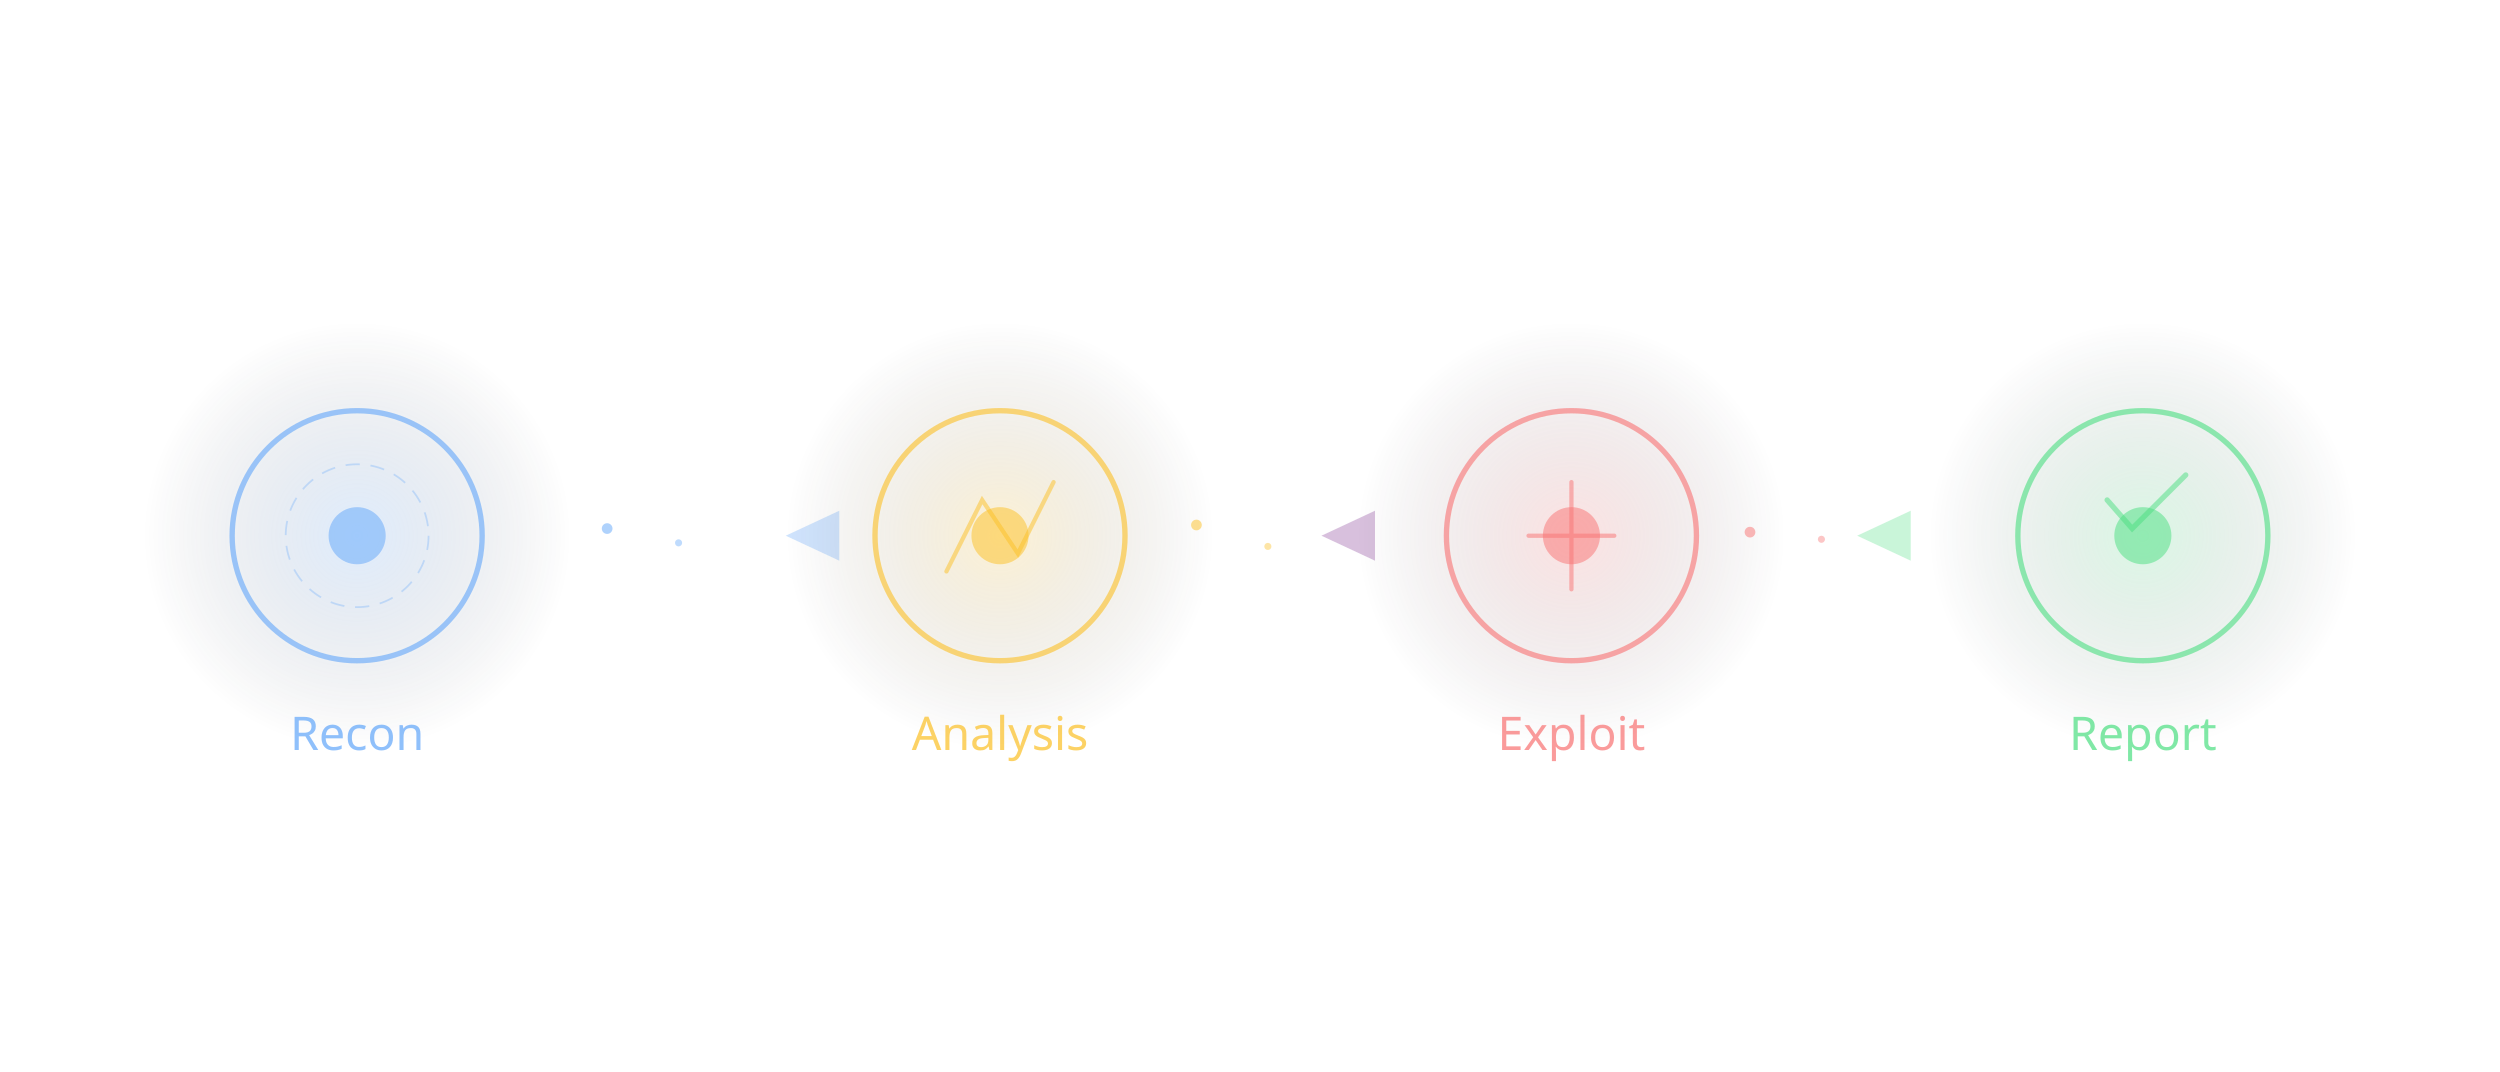
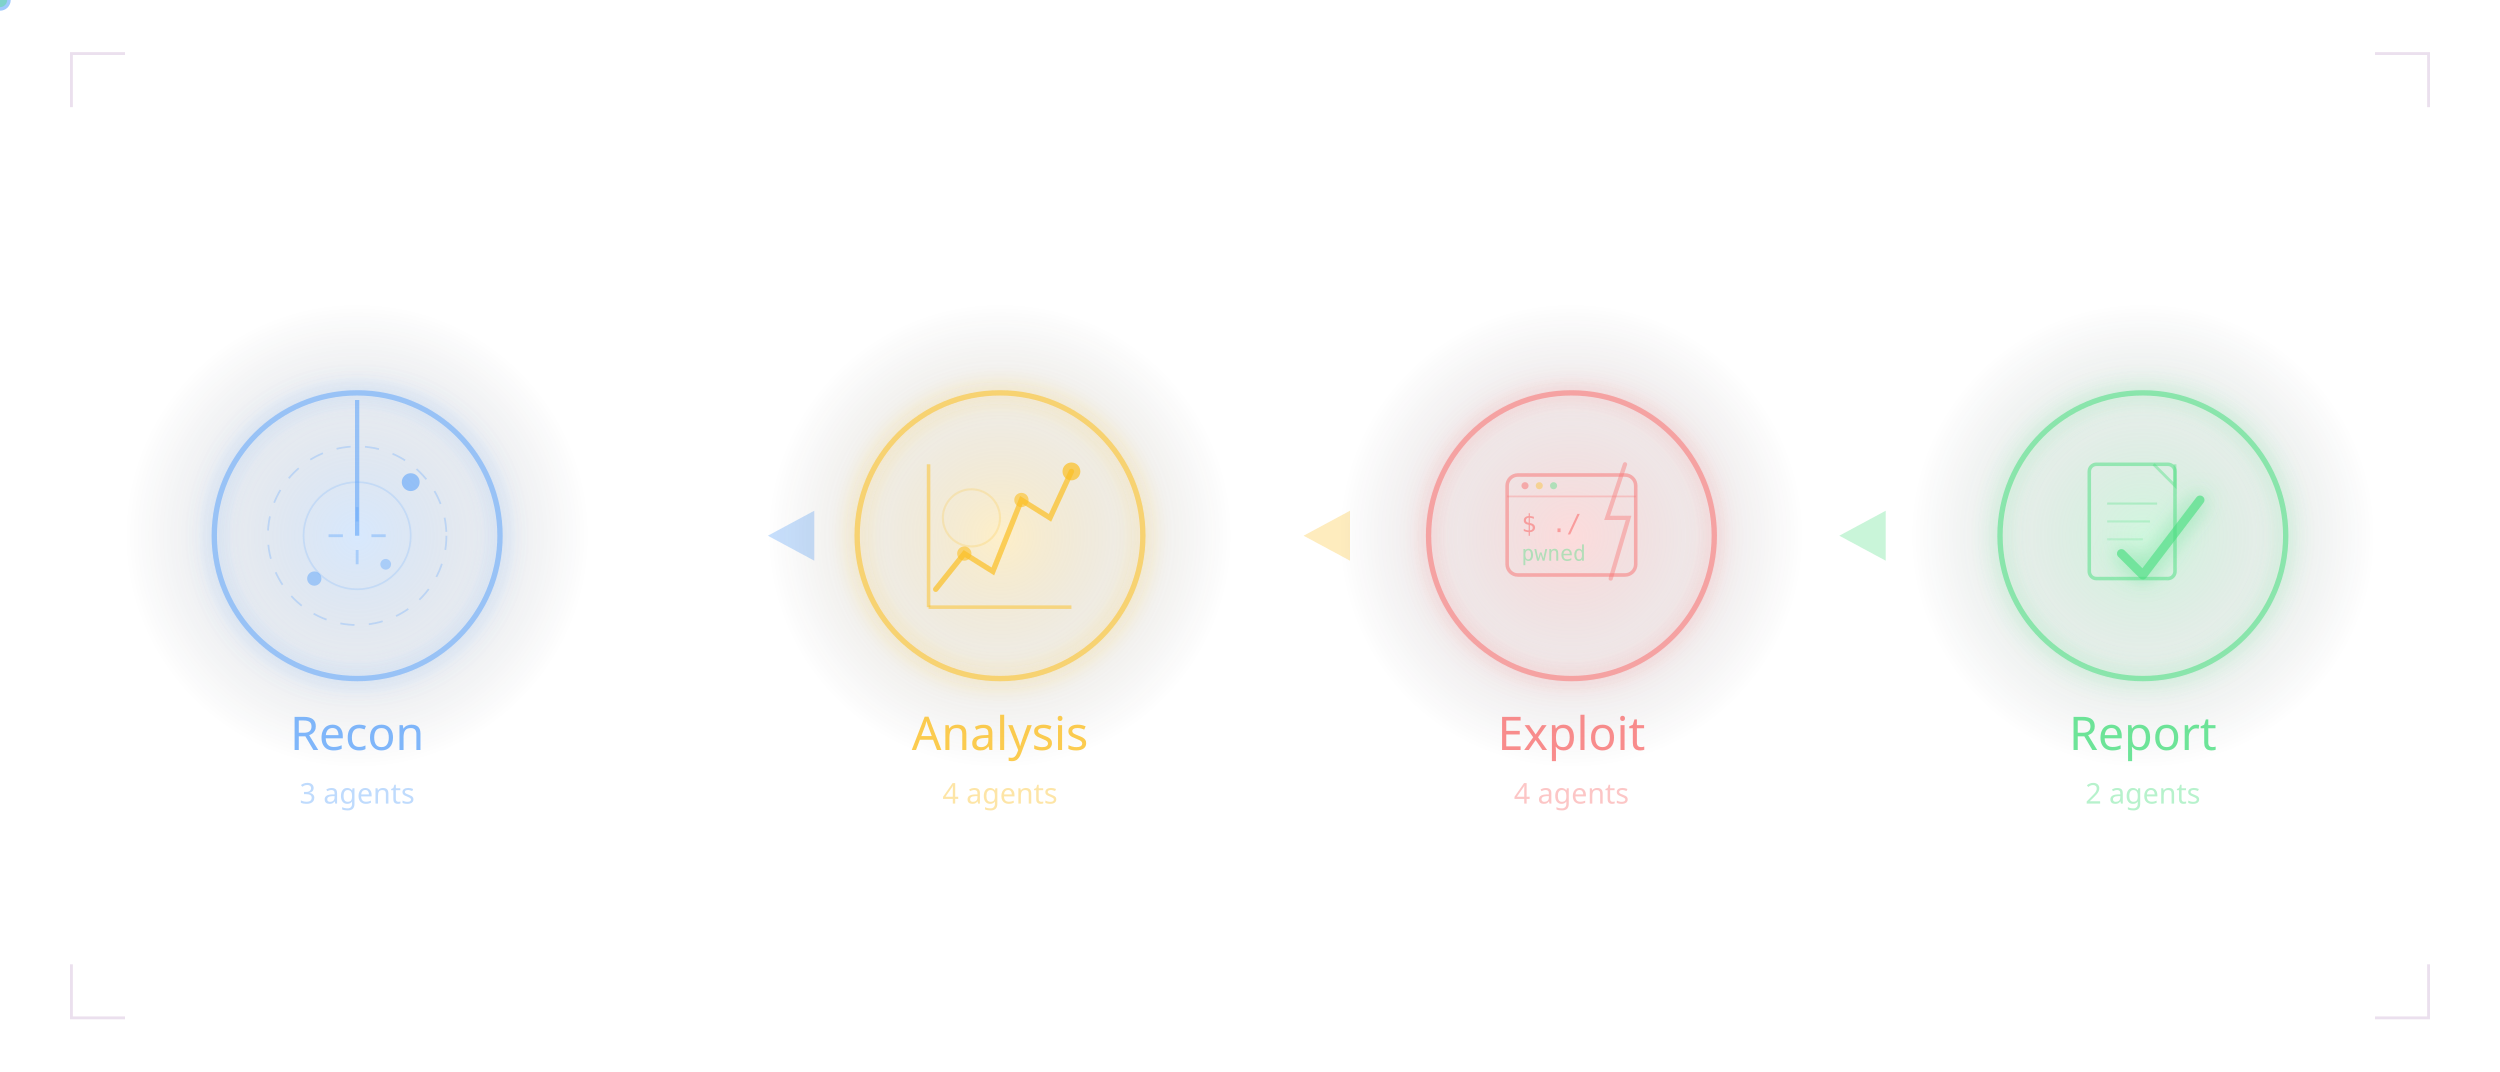
<svg xmlns="http://www.w3.org/2000/svg" viewBox="0 0 700 300" fill="none">
  <defs>
    <linearGradient id="flow" x1="0%" y1="0%" x2="100%" y2="0%">
-       <stop offset="0%" stop-color="#60A5FA" stop-opacity="0.6" />
-       <stop offset="50%" stop-color="#7B2D8E" stop-opacity="0.6" />
-       <stop offset="100%" stop-color="#4ADE80" stop-opacity="0.6" />
+       <stop offset="0%" stop-color="#60A5FA" stop-opacity="0.7" />
+       <stop offset="33%" stop-color="#FBBF24" stop-opacity="0.5" />
+       <stop offset="66%" stop-color="#F87171" stop-opacity="0.5" />
+       <stop offset="100%" stop-color="#4ADE80" stop-opacity="0.7" />
    </linearGradient>
    <radialGradient id="ng1" cx="50%" cy="50%" r="50%">
-       <stop offset="0%" stop-color="#60A5FA" stop-opacity="0.2" />
+       <stop offset="0%" stop-color="#60A5FA" stop-opacity="0.25" />
      <stop offset="100%" stop-color="#0a0a14" stop-opacity="0" />
    </radialGradient>
    <radialGradient id="ng2" cx="50%" cy="50%" r="50%">
-       <stop offset="0%" stop-color="#FBBF24" stop-opacity="0.2" />
+       <stop offset="0%" stop-color="#FBBF24" stop-opacity="0.25" />
      <stop offset="100%" stop-color="#0a0a14" stop-opacity="0" />
    </radialGradient>
    <radialGradient id="ng3" cx="50%" cy="50%" r="50%">
-       <stop offset="0%" stop-color="#F87171" stop-opacity="0.2" />
+       <stop offset="0%" stop-color="#F87171" stop-opacity="0.25" />
      <stop offset="100%" stop-color="#0a0a14" stop-opacity="0" />
    </radialGradient>
    <radialGradient id="ng4" cx="50%" cy="50%" r="50%">
-       <stop offset="0%" stop-color="#4ADE80" stop-opacity="0.2" />
+       <stop offset="0%" stop-color="#4ADE80" stop-opacity="0.25" />
      <stop offset="100%" stop-color="#0a0a14" stop-opacity="0" />
    </radialGradient>
+     <filter id="nodeglow" x="-50%" y="-50%" width="200%" height="200%">
+       <feGaussianBlur stdDeviation="3" result="blur" />
+       <feComposite in="SourceGraphic" in2="blur" operator="over" />
+     </filter>
  </defs>
-   <line x1="140" y1="150" x2="560" y2="150" stroke="url(#flow)" stroke-width="1.5" opacity="0.4" />
-   <path d="M220 150 L235 143 L235 157 Z" fill="#60A5FA" opacity="0.3" />
-   <path d="M370 150 L385 143 L385 157 Z" fill="#7B2D8E" opacity="0.3" />
-   <path d="M520 150 L535 143 L535 157 Z" fill="#4ADE80" opacity="0.3" />
-   <ellipse cx="100" cy="150" rx="60" ry="60" fill="url(#ng1)" />
-   <circle cx="100" cy="150" r="35" stroke="#60A5FA" stroke-width="1.5" opacity="0.6" />
-   <circle cx="100" cy="150" r="8" fill="#60A5FA" opacity="0.5" />
-   <circle cx="100" cy="150" r="20" stroke="#60A5FA" stroke-width="0.5" stroke-dasharray="4 3" opacity="0.3" />
-   <ellipse cx="280" cy="150" rx="60" ry="60" fill="url(#ng2)" />
-   <circle cx="280" cy="150" r="35" stroke="#FBBF24" stroke-width="1.5" opacity="0.6" />
-   <circle cx="280" cy="150" r="8" fill="#FBBF24" opacity="0.5" />
-   <path d="M265 160 L275 140 L285 155 L295 135" stroke="#FBBF24" stroke-width="1.2" opacity="0.5" stroke-linecap="round" />
-   <ellipse cx="440" cy="150" rx="60" ry="60" fill="url(#ng3)" />
-   <circle cx="440" cy="150" r="35" stroke="#F87171" stroke-width="1.5" opacity="0.6" />
-   <circle cx="440" cy="150" r="8" fill="#F87171" opacity="0.5" />
-   <path d="M440 135 L440 165 M428 150 L452 150" stroke="#F87171" stroke-width="1.2" opacity="0.5" stroke-linecap="round" />
-   <ellipse cx="600" cy="150" rx="60" ry="60" fill="url(#ng4)" />
-   <circle cx="600" cy="150" r="35" stroke="#4ADE80" stroke-width="1.5" opacity="0.6" />
-   <circle cx="600" cy="150" r="8" fill="#4ADE80" opacity="0.5" />
-   <path d="M590 140 L597 148 L612 133" stroke="#4ADE80" stroke-width="1.5" opacity="0.5" stroke-linecap="round" />
-   <text x="100" y="210" text-anchor="middle" fill="#60A5FA" font-size="13" font-family="sans-serif" opacity="0.7">Recon</text>
-   <text x="280" y="210" text-anchor="middle" fill="#FBBF24" font-size="13" font-family="sans-serif" opacity="0.7">Analysis</text>
-   <text x="440" y="210" text-anchor="middle" fill="#F87171" font-size="13" font-family="sans-serif" opacity="0.7">Exploit</text>
-   <text x="600" y="210" text-anchor="middle" fill="#4ADE80" font-size="13" font-family="sans-serif" opacity="0.7">Report</text>
-   <circle cx="170" cy="148" r="1.5" fill="#60A5FA" opacity="0.5" />
-   <circle cx="190" cy="152" r="1" fill="#60A5FA" opacity="0.4" />
-   <circle cx="335" cy="147" r="1.5" fill="#FBBF24" opacity="0.5" />
-   <circle cx="355" cy="153" r="1" fill="#FBBF24" opacity="0.4" />
-   <circle cx="490" cy="149" r="1.5" fill="#F87171" opacity="0.5" />
-   <circle cx="510" cy="151" r="1" fill="#F87171" opacity="0.4" />
+   <line x1="140" y1="150" x2="560" y2="150" stroke="url(#flow)" stroke-width="2" opacity="0.5" />
+   <circle r="3" fill="#60A5FA" opacity="0.6">
+     <animateMotion dur="4s" repeatCount="indefinite" path="M140,150 L560,150" />
+     <animate attributeName="opacity" values="0.6;0.2;0.6" dur="4s" repeatCount="indefinite" />
+   </circle>
+   <circle r="2" fill="#4ADE80" opacity="0.4">
+     <animateMotion dur="4s" begin="2s" repeatCount="indefinite" path="M140,150 L560,150" />
+     <animate attributeName="opacity" values="0.4;0.1;0.4" dur="4s" begin="2s" repeatCount="indefinite" />
+   </circle>
+   <path d="M215 150 L228 143 L228 157 Z" fill="#60A5FA" opacity="0.35" />
+   <path d="M365 150 L378 143 L378 157 Z" fill="#FBBF24" opacity="0.3" />
+   <path d="M515 150 L528 143 L528 157 Z" fill="#4ADE80" opacity="0.3" />
+   <ellipse cx="100" cy="150" rx="65" ry="65" fill="url(#ng1)" />
+   <circle cx="100" cy="150" r="40" stroke="#60A5FA" stroke-width="1.5" opacity="0.6" filter="url(#nodeglow)" />
+   <circle cx="100" cy="150" r="25" stroke="#60A5FA" stroke-width="0.5" stroke-dasharray="4 4" opacity="0.3" />
+   <circle cx="100" cy="150" r="15" stroke="#60A5FA" stroke-width="0.5" opacity="0.2" />
+   <line x1="100" y1="150" x2="100" y2="112" stroke="#60A5FA" stroke-width="1.2" opacity="0.6">
+     <animateTransform attributeName="transform" type="rotate" from="0 100 150" to="360 100 150" dur="3s" repeatCount="indefinite" />
+   </line>
+   <circle cx="115" cy="135" r="2.5" fill="#60A5FA" opacity="0.6" />
+   <circle cx="88" cy="162" r="2" fill="#60A5FA" opacity="0.5" />
+   <circle cx="108" cy="158" r="1.5" fill="#60A5FA" opacity="0.4" />
+   <line x1="100" y1="142" x2="100" y2="146" stroke="#60A5FA" stroke-width="0.8" opacity="0.4" />
+   <line x1="100" y1="154" x2="100" y2="158" stroke="#60A5FA" stroke-width="0.8" opacity="0.4" />
+   <line x1="92" y1="150" x2="96" y2="150" stroke="#60A5FA" stroke-width="0.8" opacity="0.4" />
+   <line x1="104" y1="150" x2="108" y2="150" stroke="#60A5FA" stroke-width="0.8" opacity="0.4" />
+   <ellipse cx="280" cy="150" rx="65" ry="65" fill="url(#ng2)" />
+   <circle cx="280" cy="150" r="40" stroke="#FBBF24" stroke-width="1.5" opacity="0.6" filter="url(#nodeglow)" />
+   <line x1="260" y1="170" x2="260" y2="130" stroke="#FBBF24" stroke-width="1" opacity="0.5" />
+   <line x1="260" y1="170" x2="300" y2="170" stroke="#FBBF24" stroke-width="1" opacity="0.5" />
+   <polyline points="262,165 270,155 278,160 286,140 294,145 300,132" stroke="#FBBF24" stroke-width="1.5" opacity="0.7" fill="none" stroke-linecap="round" />
+   <circle cx="270" cy="155" r="2" fill="#FBBF24" opacity="0.6" />
+   <circle cx="286" cy="140" r="2" fill="#FBBF24" opacity="0.6" />
+   <circle cx="300" cy="132" r="2.5" fill="#FBBF24" opacity="0.7" />
+   <circle cx="272" cy="145" r="8" stroke="#FBBF24" stroke-width="0.6" opacity="0.2" />
+   <ellipse cx="440" cy="150" rx="65" ry="65" fill="url(#ng3)" />
+   <circle cx="440" cy="150" r="40" stroke="#F87171" stroke-width="1.5" opacity="0.6" filter="url(#nodeglow)" />
+   <rect x="422" y="133" width="36" height="28" rx="3" stroke="#F87171" stroke-width="1" opacity="0.5" fill="none" />
+   <line x1="422" y1="139" x2="458" y2="139" stroke="#F87171" stroke-width="0.5" opacity="0.3" />
+   <circle cx="427" cy="136" r="1" fill="#F87171" opacity="0.5" />
+   <circle cx="431" cy="136" r="1" fill="#FBBF24" opacity="0.4" />
+   <circle cx="435" cy="136" r="1" fill="#4ADE80" opacity="0.4" />
+   <text x="426" y="149" fill="#F87171" font-family="monospace" font-size="7" opacity="0.6">$ ./</text>
+   <text x="426" y="157" fill="#4ADE80" font-family="monospace" font-size="6" opacity="0.4">pwned</text>
+   <path d="M455 130 L450 145 L456 145 L451 162" stroke="#F87171" stroke-width="1.2" opacity="0.4" stroke-linecap="round" />
+   <ellipse cx="600" cy="150" rx="65" ry="65" fill="url(#ng4)" />
+   <circle cx="600" cy="150" r="40" stroke="#4ADE80" stroke-width="1.5" opacity="0.6" filter="url(#nodeglow)" />
+   <rect x="585" y="130" width="24" height="32" rx="2" stroke="#4ADE80" stroke-width="1" opacity="0.5" fill="none" />
+   <path d="M603 130 L609 136 L609 130" stroke="#4ADE80" stroke-width="0.8" opacity="0.4" fill="none" />
+   <line x1="590" y1="141" x2="604" y2="141" stroke="#4ADE80" stroke-width="0.6" opacity="0.3" />
+   <line x1="590" y1="146" x2="602" y2="146" stroke="#4ADE80" stroke-width="0.6" opacity="0.25" />
+   <line x1="590" y1="151" x2="600" y2="151" stroke="#4ADE80" stroke-width="0.6" opacity="0.2" />
+   <path d="M594 155 L600 161 L616 140" stroke="#4ADE80" stroke-width="2.5" opacity="0.7" stroke-linecap="round" stroke-linejoin="round" filter="url(#nodeglow)" />
+   <text x="100" y="210" text-anchor="middle" fill="#60A5FA" font-size="13" font-family="sans-serif" opacity="0.8" font-weight="500">Recon</text>
+   <text x="280" y="210" text-anchor="middle" fill="#FBBF24" font-size="13" font-family="sans-serif" opacity="0.8" font-weight="500">Analysis</text>
+   <text x="440" y="210" text-anchor="middle" fill="#F87171" font-size="13" font-family="sans-serif" opacity="0.8" font-weight="500">Exploit</text>
+   <text x="600" y="210" text-anchor="middle" fill="#4ADE80" font-size="13" font-family="sans-serif" opacity="0.8" font-weight="500">Report</text>
+   <text x="100" y="225" text-anchor="middle" fill="#60A5FA" font-size="8" font-family="sans-serif" opacity="0.4">3 agents</text>
+   <text x="280" y="225" text-anchor="middle" fill="#FBBF24" font-size="8" font-family="sans-serif" opacity="0.4">4 agents</text>
+   <text x="440" y="225" text-anchor="middle" fill="#F87171" font-size="8" font-family="sans-serif" opacity="0.4">4 agents</text>
+   <text x="600" y="225" text-anchor="middle" fill="#4ADE80" font-size="8" font-family="sans-serif" opacity="0.4">2 agents</text>
+   <path d="M20 30 L20 15 L35 15" stroke="#7B2D8E" stroke-width="0.8" opacity="0.15" />
+   <path d="M680 30 L680 15 L665 15" stroke="#7B2D8E" stroke-width="0.8" opacity="0.15" />
+   <path d="M20 270 L20 285 L35 285" stroke="#7B2D8E" stroke-width="0.8" opacity="0.15" />
+   <path d="M680 270 L680 285 L665 285" stroke="#7B2D8E" stroke-width="0.8" opacity="0.15" />
</svg>
